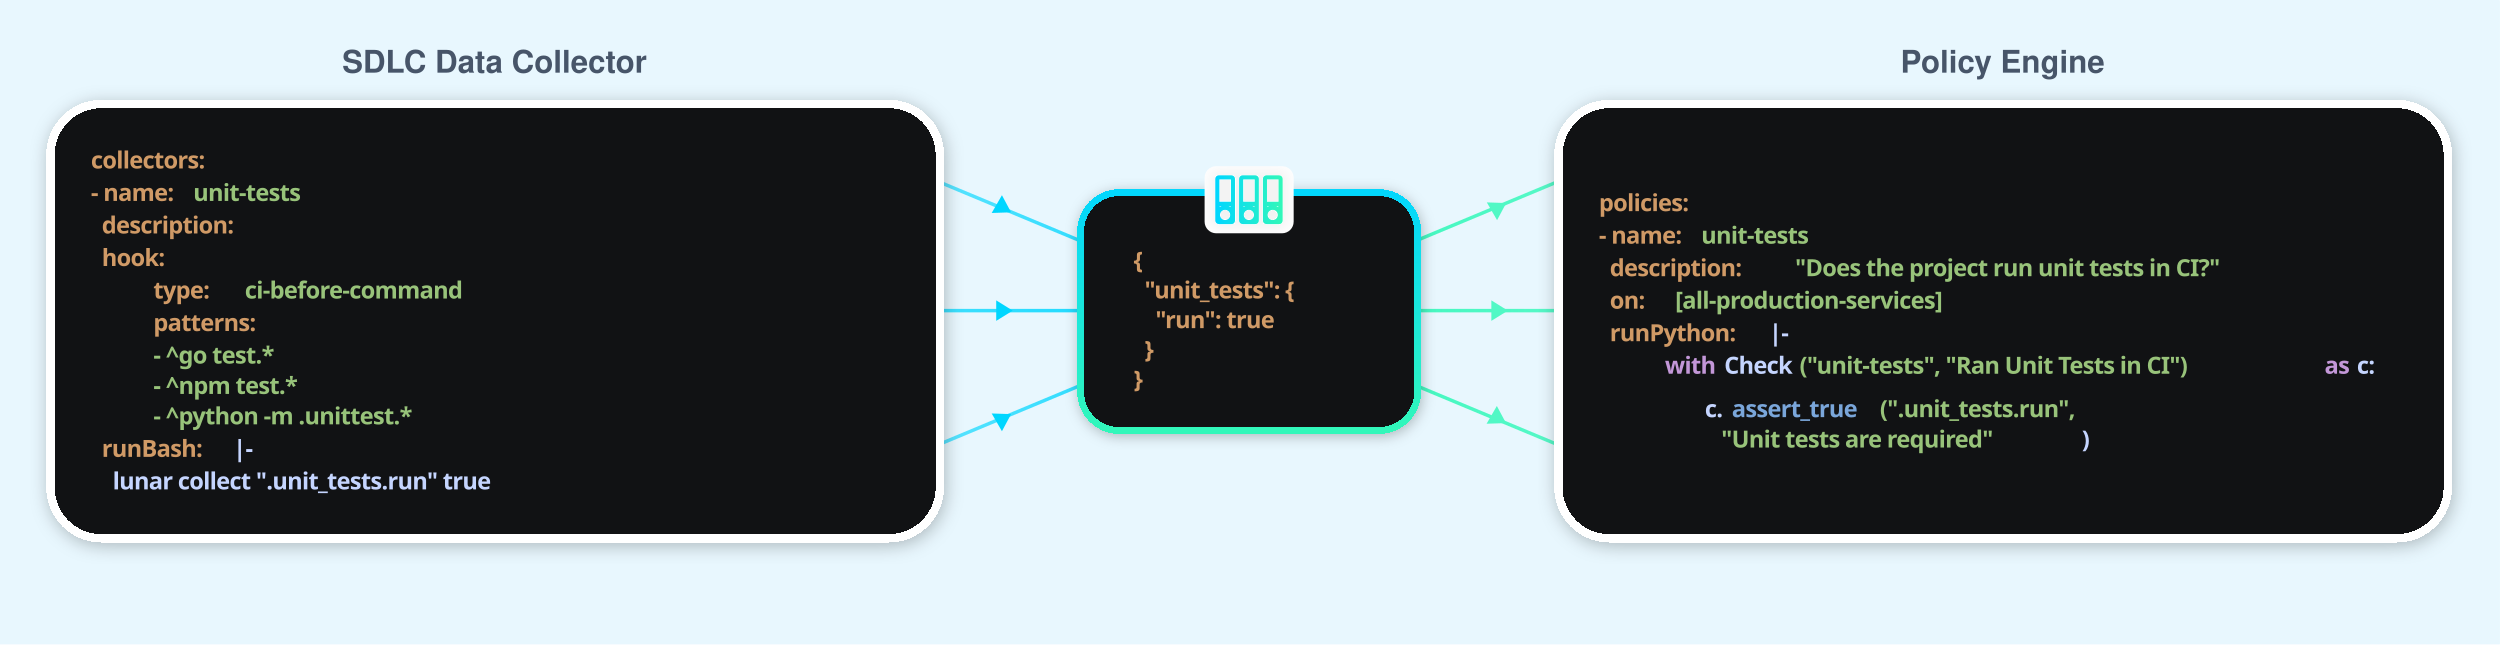
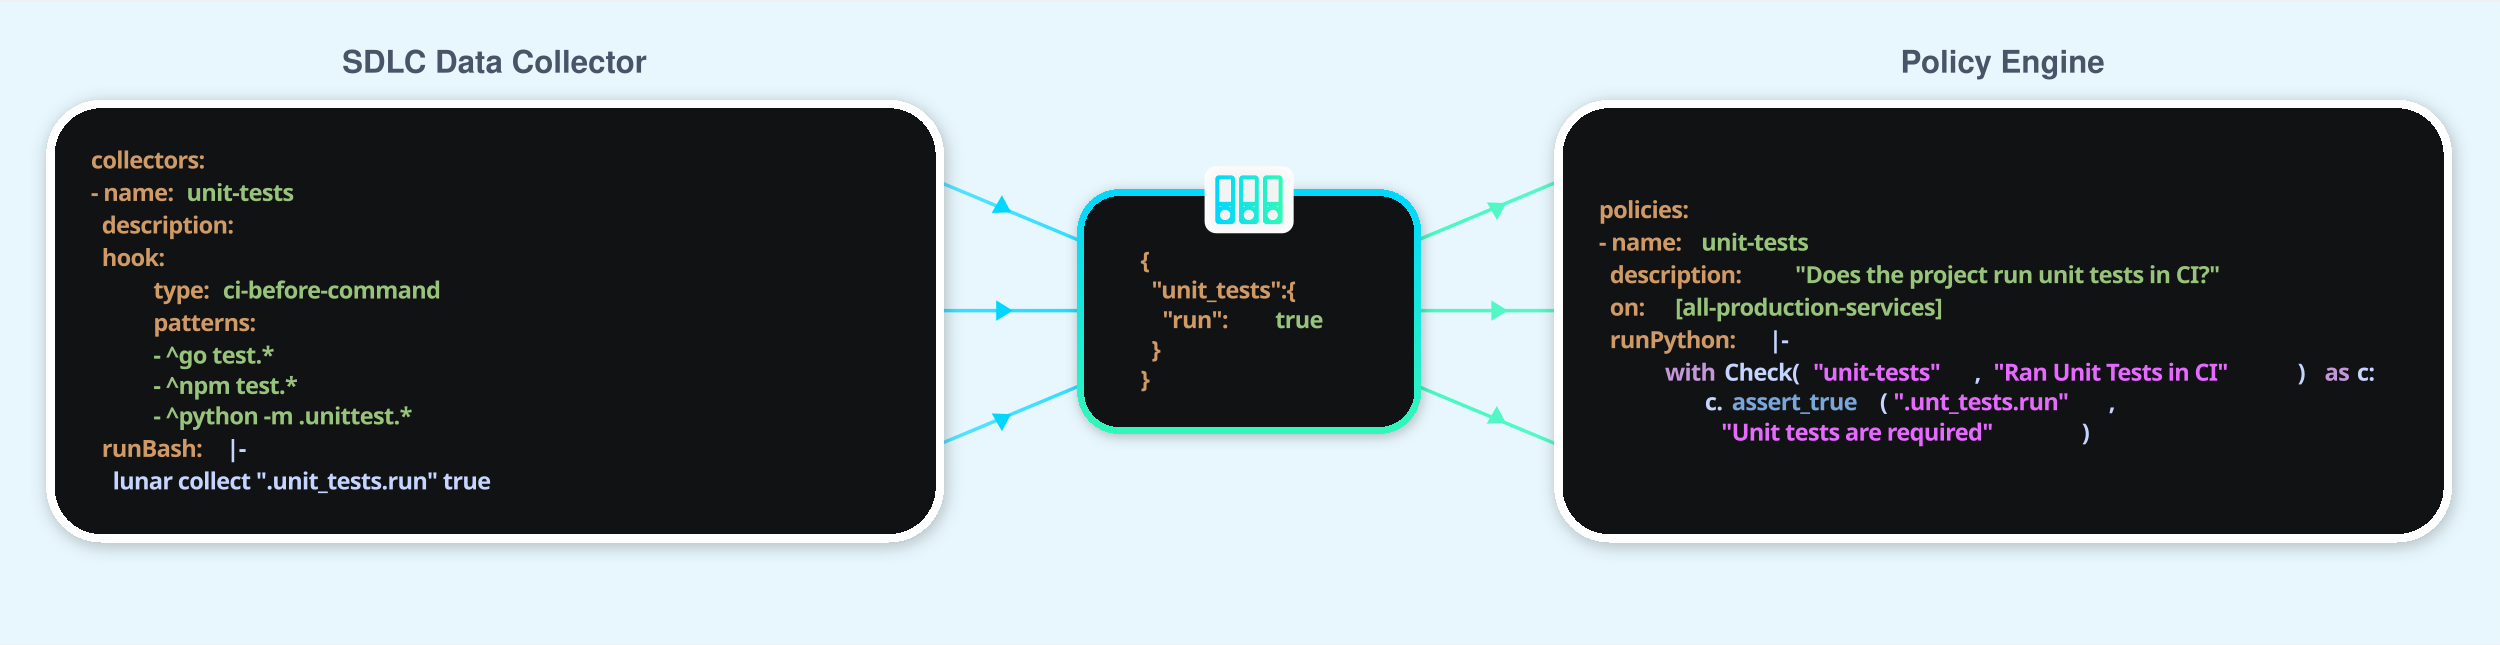
<svg xmlns="http://www.w3.org/2000/svg" width="1439" height="371" viewBox="0 0 1439 371" fill="none">
-   <rect width="1439" height="371" fill="#F5F5F5" />
-   <g clip-path="url(#clip0_3902_650)">
-     <rect width="1440" height="8232" transform="translate(0.00195312 -5644.15)" fill="white" />
-     <rect width="1440" height="642" transform="translate(-1.125 -271.21)" fill="#E8F7FE" />
-     <rect width="1440" height="370" transform="translate(-1.125 0.790039)" fill="#E8F7FE" />
-     <path d="M171.373 92.331H498.857C506.789 92.331 514.642 93.904 521.962 96.958L720.873 179.956" stroke="url(#paint0_linear_3902_650)" stroke-width="2" />
-     <path d="M172.373 268.164H498.857C506.789 268.164 514.642 266.591 521.962 263.537L720.873 180.539" stroke="url(#paint1_linear_3902_650)" stroke-width="2" />
-     <path d="M175.373 178.792H510.873H724.373" stroke="url(#paint2_linear_3902_650)" stroke-width="2" />
-     <path d="M1267.87 92.331H937.889C929.957 92.331 922.104 93.904 914.784 96.958L715.873 179.956" stroke="url(#paint3_linear_3902_650)" stroke-width="2" />
-     <path d="M1264.87 268.164H937.889C929.957 268.164 922.104 266.591 914.784 263.537L715.873 180.539" stroke="url(#paint4_linear_3902_650)" stroke-width="2" />
-     <path d="M1267.87 178.792H925.873H712.373" stroke="url(#paint5_linear_3902_650)" stroke-width="2" />
-     <text fill="#475569" xml:space="preserve" style="white-space: pre" font-family="Helvetica" font-size="18" font-weight="bold" letter-spacing="0em">
-       <tspan x="196.918" y="41.828">SDLC Data Collector</tspan>
-     </text>
-     <g filter="url(#filter0_d_3902_650)">
-       <rect x="29.002" y="59.846" width="512" height="250" rx="29.329" fill="#111214" shape-rendering="crispEdges" />
-       <rect x="29.002" y="59.846" width="512" height="250" rx="29.329" stroke="white" stroke-width="4.858" shape-rendering="crispEdges" />
-       <text fill="#D09A66" xml:space="preserve" style="white-space: pre" font-family="Source Code Pro" font-size="13.603" font-weight="600" letter-spacing="-0.03em">
-         <tspan x="52.322" y="96.958">collectors:</tspan>
-       </text>
-       <text fill="#D09A66" xml:space="preserve" style="white-space: pre" font-family="Source Code Pro" font-size="13.603" font-weight="600" letter-spacing="-0.03em">
-         <tspan x="52.322" y="115.674">- name:</tspan>
-       </text>
-       <text fill="#98C37A" xml:space="preserve" style="white-space: pre" font-family="Source Code Pro" font-size="13.603" font-weight="600" letter-spacing="-0.03em">
-         <tspan x="111.209" y="115.674">unit-tests</tspan>
-       </text>
-       <text fill="#D09A66" xml:space="preserve" style="white-space: pre" font-family="Source Code Pro" font-size="13.603" font-weight="600" letter-spacing="-0.03em">
-         <tspan x="52.322" y="134.391">  description:</tspan>
-       </text>
-       <text fill="#D09A66" xml:space="preserve" style="white-space: pre" font-family="Source Code Pro" font-size="13.603" font-weight="600" letter-spacing="-0.03em">
-         <tspan x="52.322" y="153.107">  hook:</tspan>
-       </text>
-       <text fill="#D09A66" xml:space="preserve" style="white-space: pre" font-family="Source Code Pro" font-size="13.603" font-weight="600" letter-spacing="-0.03em">
-         <tspan x="88.273" y="171.824">type:</tspan>
-       </text>
-       <text fill="#98C37A" xml:space="preserve" style="white-space: pre" font-family="Source Code Pro" font-size="13.603" font-weight="600" letter-spacing="-0.03em">
-         <tspan x="140.905" y="171.824">ci-before-command</tspan>
-       </text>
-       <text fill="#D09A66" xml:space="preserve" style="white-space: pre" font-family="Source Code Pro" font-size="13.603" font-weight="600" letter-spacing="-0.03em">
-         <tspan x="88.273" y="190.541">patterns:</tspan>
-       </text>
-       <text fill="#98C37A" xml:space="preserve" style="white-space: pre" font-family="Source Code Pro" font-size="13.603" font-weight="600" letter-spacing="-0.03em">
-         <tspan x="88.273" y="209.257">- ^go test.*
+   <rect width="1440" height="370" transform="translate(-1.125 0.790039)" fill="#E8F7FE" />
+   <path d="M171.373 92.331H498.857C506.789 92.331 514.642 93.904 521.962 96.958L720.873 179.956" stroke="url(#paint0_linear_7134_7475)" stroke-width="2" />
+   <path d="M172.373 268.164H498.857C506.789 268.164 514.642 266.591 521.962 263.537L720.873 180.539" stroke="url(#paint1_linear_7134_7475)" stroke-width="2" />
+   <path d="M175.373 178.792H510.873H724.373" stroke="url(#paint2_linear_7134_7475)" stroke-width="2" />
+   <path d="M1267.87 92.331H937.889C929.957 92.331 922.104 93.904 914.784 96.958L715.873 179.956" stroke="url(#paint3_linear_7134_7475)" stroke-width="2" />
+   <path d="M1264.87 268.164H937.889C929.957 268.164 922.104 266.591 914.784 263.537L715.873 180.539" stroke="url(#paint4_linear_7134_7475)" stroke-width="2" />
+   <path d="M1267.87 178.792H925.873H712.373" stroke="url(#paint5_linear_7134_7475)" stroke-width="2" />
+   <text fill="#475569" xml:space="preserve" style="white-space: pre" font-family="Helvetica" font-size="18" font-weight="bold" letter-spacing="0em">
+     <tspan x="196.918" y="41.828">SDLC Data Collector</tspan>
+   </text>
+   <g filter="url(#filter0_d_7134_7475)">
+     <rect x="29.002" y="59.846" width="512" height="250" rx="29.329" fill="#111214" shape-rendering="crispEdges" />
+     <rect x="29.002" y="59.846" width="512" height="250" rx="29.329" stroke="white" stroke-width="4.858" shape-rendering="crispEdges" />
+     <text fill="#D09A66" xml:space="preserve" style="white-space: pre" font-family="Source Code Pro" font-size="13.603" font-weight="600" letter-spacing="-0.03em">
+       <tspan x="52.322" y="96.958">collectors:</tspan>
+     </text>
+     <text fill="#D09A66" xml:space="preserve" style="white-space: pre" font-family="Source Code Pro" font-size="13.603" font-weight="600" letter-spacing="-0.03em">
+       <tspan x="52.322" y="115.674">- name:</tspan>
+     </text>
+     <text fill="#98C37A" xml:space="preserve" style="white-space: pre" font-family="Source Code Pro" font-size="13.603" font-weight="600" letter-spacing="-0.03em">
+       <tspan x="107.322" y="115.674">unit-tests</tspan>
+     </text>
+     <text fill="#D09A66" xml:space="preserve" style="white-space: pre" font-family="Source Code Pro" font-size="13.603" font-weight="600" letter-spacing="-0.03em">
+       <tspan x="52.322" y="134.391">  description:</tspan>
+     </text>
+     <text fill="#D09A66" xml:space="preserve" style="white-space: pre" font-family="Source Code Pro" font-size="13.603" font-weight="600" letter-spacing="-0.03em">
+       <tspan x="52.322" y="153.107">  hook:</tspan>
+     </text>
+     <text fill="#D09A66" xml:space="preserve" style="white-space: pre" font-family="Source Code Pro" font-size="13.603" font-weight="600" letter-spacing="-0.03em">
+       <tspan x="88.273" y="171.824">type:</tspan>
+     </text>
+     <text fill="#98C37A" xml:space="preserve" style="white-space: pre" font-family="Source Code Pro" font-size="13.603" font-weight="600" letter-spacing="-0.03em">
+       <tspan x="128.273" y="171.824">ci-before-command</tspan>
+     </text>
+     <text fill="#D09A66" xml:space="preserve" style="white-space: pre" font-family="Source Code Pro" font-size="13.603" font-weight="600" letter-spacing="-0.03em">
+       <tspan x="88.273" y="190.541">patterns:</tspan>
+     </text>
+     <text fill="#98C37A" xml:space="preserve" style="white-space: pre" font-family="Source Code Pro" font-size="13.603" font-weight="600" letter-spacing="-0.03em">
+       <tspan x="88.273" y="209.257">- ^go test.*
</tspan>
-         <tspan x="88.273" y="226.747">- ^npm test.*
+       <tspan x="88.273" y="226.747">- ^npm test.*
</tspan>
-         <tspan x="88.273" y="244.237">- ^python -m .unittest.*  </tspan>
-       </text>
-       <text fill="#D09A66" xml:space="preserve" style="white-space: pre" font-family="Source Code Pro" font-size="13.603" font-weight="600" letter-spacing="-0.03em">
-         <tspan x="52.322" y="262.974">  runBash:</tspan>
-       </text>
-       <text fill="#C5D5FF" xml:space="preserve" style="white-space: pre" font-family="Source Code Pro" font-size="13.603" font-weight="600" letter-spacing="-0.03em">
-         <tspan x="134.212" y="262.974">|-</tspan>
-       </text>
-       <text fill="#C5D5FF" xml:space="preserve" style="white-space: pre" font-family="Source Code Pro" font-size="13.603" font-weight="600" letter-spacing="-0.03em">
-         <tspan x="52.322" y="281.691">    lunar collect ".unit_tests.run" true</tspan>
-       </text>
+       <tspan x="88.273" y="244.237">- ^python -m .unittest.*  </tspan>
+     </text>
+     <text fill="#D09A66" xml:space="preserve" style="white-space: pre" font-family="Source Code Pro" font-size="13.603" font-weight="600" letter-spacing="-0.03em">
+       <tspan x="52.322" y="262.974">  runBash:</tspan>
+     </text>
+     <text fill="#C5D5FF" xml:space="preserve" style="white-space: pre" font-family="Source Code Pro" font-size="13.603" font-weight="600" letter-spacing="-0.03em">
+       <tspan x="130.322" y="262.974">|-</tspan>
+     </text>
+     <text fill="#C5D5FF" xml:space="preserve" style="white-space: pre" font-family="Source Code Pro" font-size="13.603" font-weight="600" letter-spacing="-0.03em">
+       <tspan x="52.322" y="281.691">    lunar collect ".unit_tests.run" true</tspan>
+     </text>
+   </g>
+   <g filter="url(#filter1_d_7134_7475)">
+     <rect x="622.002" y="110.846" width="194" height="137" rx="22.331" fill="#111214" shape-rendering="crispEdges" />
+     <rect x="622.002" y="110.846" width="194" height="137" rx="22.331" stroke="url(#paint6_linear_7134_7475)" stroke-width="4" shape-rendering="crispEdges" />
+     <text fill="#D09A66" xml:space="preserve" style="white-space: pre" font-family="Source Code Pro" font-size="13.6" font-weight="600" letter-spacing="-0.03em">
+       <tspan x="656.502" y="154.639">{</tspan>
+     </text>
+     <text fill="#D09A66" xml:space="preserve" style="white-space: pre" font-family="Source Code Pro" font-size="13.6" font-weight="600" letter-spacing="-0.03em">
+       <tspan x="656.502" y="171.758">  "unit_tests":{</tspan>
+     </text>
+     <text fill="#D09A66" xml:space="preserve" style="white-space: pre" font-family="Source Code Pro" font-size="13.6" font-weight="600" letter-spacing="-0.03em">
+       <tspan x="656.502" y="188.878">    "run":</tspan>
+     </text>
+     <text fill="#98C37A" xml:space="preserve" style="white-space: pre" font-family="Source Code Pro" font-size="13.6" font-weight="600" letter-spacing="-0.03em">
+       <tspan x="733.969" y="188.878">true</tspan>
+     </text>
+     <text fill="#D09A66" xml:space="preserve" style="white-space: pre" font-family="Source Code Pro" font-size="13.6" font-weight="600" letter-spacing="-0.03em">
+       <tspan x="656.502" y="205.997">  }</tspan>
+     </text>
+     <text fill="#D09A66" xml:space="preserve" style="white-space: pre" font-family="Source Code Pro" font-size="13.6" font-weight="600" letter-spacing="-0.03em">
+       <tspan x="656.502" y="223.117">}</tspan>
+     </text>
+   </g>
+   <g clip-path="url(#clip0_7134_7475)">
+     <rect x="693.373" y="95.65" width="51.257" height="38.629" rx="6.685" fill="white" />
+     <g filter="url(#filter2_d_7134_7475)">
+       <mask id="path-28-inside-1_7134_7475" fill="white">
+         <path d="M710.874 102.888H710.869C710.842 101.793 709.941 100.943 708.845 100.928V100.925H701.458V100.93C700.372 100.957 699.544 101.802 699.519 102.889H699.515V126.992H699.518C699.539 128.075 700.384 128.917 701.458 128.959V129.005H708.845C709.975 129.004 710.874 128.122 710.874 126.993V102.888ZM705.194 126.656C704.805 126.661 704.42 126.589 704.06 126.444C703.699 126.298 703.371 126.083 703.095 125.81C702.818 125.537 702.599 125.212 702.449 124.853C702.299 124.495 702.222 124.11 702.222 123.722C702.222 123.333 702.299 122.948 702.449 122.59C702.599 122.232 702.819 121.906 703.095 121.633C703.372 121.36 703.7 121.145 704.06 121C704.42 120.855 704.806 120.782 705.194 120.787C705.966 120.797 706.703 121.111 707.245 121.66C707.788 122.209 708.092 122.95 708.092 123.722C708.092 124.494 707.788 125.235 707.245 125.784C706.703 126.333 705.966 126.647 705.194 126.656ZM708.526 116.107H701.862V103.273H708.526V116.107ZM724.582 102.888H724.576C724.55 101.793 723.648 100.943 722.552 100.928V100.925H715.166V100.93C714.08 100.957 713.251 101.802 713.227 102.889H713.222V126.992H713.226C713.246 128.075 714.091 128.917 715.166 128.959V129.005H722.552C723.682 129.004 724.582 128.122 724.582 126.993V102.888ZM718.901 126.656C718.513 126.661 718.127 126.589 717.767 126.444C717.406 126.298 717.079 126.083 716.802 125.81C716.526 125.537 716.306 125.212 716.156 124.853C716.007 124.495 715.93 124.11 715.93 123.722C715.93 123.333 716.007 122.948 716.157 122.59C716.306 122.232 716.526 121.906 716.802 121.633C717.079 121.36 717.407 121.145 717.767 121C718.128 120.855 718.513 120.782 718.902 120.787C719.674 120.797 720.41 121.111 720.953 121.66C721.495 122.209 721.799 122.95 721.799 123.722C721.799 124.494 721.495 125.235 720.953 125.784C720.41 126.333 719.673 126.647 718.901 126.656ZM722.233 116.107H715.57V103.273H722.234L722.233 116.107ZM738.289 102.888H738.284C738.257 101.793 737.356 100.943 736.259 100.928V100.925H728.873V100.93C727.787 100.957 726.958 101.802 726.934 102.889H726.929V126.992H726.933C726.953 128.075 727.798 128.917 728.873 128.959V129.005H736.259C737.39 129.004 738.289 128.122 738.289 126.993V102.888ZM732.609 126.656C732.221 126.661 731.835 126.589 731.475 126.444C731.114 126.298 730.786 126.083 730.51 125.81C730.233 125.537 730.014 125.212 729.864 124.853C729.714 124.495 729.637 124.11 729.637 123.722C729.637 123.333 729.715 122.948 729.864 122.59C730.014 122.232 730.234 121.906 730.51 121.633C730.787 121.36 731.115 121.145 731.475 121C731.835 120.855 732.221 120.782 732.609 120.787C733.381 120.797 734.118 121.111 734.661 121.66C735.203 122.209 735.507 122.95 735.507 123.722C735.507 124.494 735.203 125.235 734.66 125.784C734.118 126.333 733.381 126.647 732.609 126.656ZM735.941 116.107H729.277V103.273H735.941V116.107Z" />
+       </mask>
+       <path d="M710.874 102.888H710.869C710.842 101.793 709.941 100.943 708.845 100.928V100.925H701.458V100.93C700.372 100.957 699.544 101.802 699.519 102.889H699.515V126.992H699.518C699.539 128.075 700.384 128.917 701.458 128.959V129.005H708.845C709.975 129.004 710.874 128.122 710.874 126.993V102.888ZM705.194 126.656C704.805 126.661 704.42 126.589 704.06 126.444C703.699 126.298 703.371 126.083 703.095 125.81C702.818 125.537 702.599 125.212 702.449 124.853C702.299 124.495 702.222 124.11 702.222 123.722C702.222 123.333 702.299 122.948 702.449 122.59C702.599 122.232 702.819 121.906 703.095 121.633C703.372 121.36 703.7 121.145 704.06 121C704.42 120.855 704.806 120.782 705.194 120.787C705.966 120.797 706.703 121.111 707.245 121.66C707.788 122.209 708.092 122.95 708.092 123.722C708.092 124.494 707.788 125.235 707.245 125.784C706.703 126.333 705.966 126.647 705.194 126.656ZM708.526 116.107H701.862V103.273H708.526V116.107ZM724.582 102.888H724.576C724.55 101.793 723.648 100.943 722.552 100.928V100.925H715.166V100.93C714.08 100.957 713.251 101.802 713.227 102.889H713.222V126.992H713.226C713.246 128.075 714.091 128.917 715.166 128.959V129.005H722.552C723.682 129.004 724.582 128.122 724.582 126.993V102.888ZM718.901 126.656C718.513 126.661 718.127 126.589 717.767 126.444C717.406 126.298 717.079 126.083 716.802 125.81C716.526 125.537 716.306 125.212 716.156 124.853C716.007 124.495 715.93 124.11 715.93 123.722C715.93 123.333 716.007 122.948 716.157 122.59C716.306 122.232 716.526 121.906 716.802 121.633C717.079 121.36 717.407 121.145 717.767 121C718.128 120.855 718.513 120.782 718.902 120.787C719.674 120.797 720.41 121.111 720.953 121.66C721.495 122.209 721.799 122.95 721.799 123.722C721.799 124.494 721.495 125.235 720.953 125.784C720.41 126.333 719.673 126.647 718.901 126.656ZM722.233 116.107H715.57V103.273H722.234L722.233 116.107ZM738.289 102.888H738.284C738.257 101.793 737.356 100.943 736.259 100.928V100.925H728.873V100.93C727.787 100.957 726.958 101.802 726.934 102.889H726.929V126.992H726.933C726.953 128.075 727.798 128.917 728.873 128.959V129.005H736.259C737.39 129.004 738.289 128.122 738.289 126.993V102.888ZM732.609 126.656C732.221 126.661 731.835 126.589 731.475 126.444C731.114 126.298 730.786 126.083 730.51 125.81C730.233 125.537 730.014 125.212 729.864 124.853C729.714 124.495 729.637 124.11 729.637 123.722C729.637 123.333 729.715 122.948 729.864 122.59C730.014 122.232 730.234 121.906 730.51 121.633C730.787 121.36 731.115 121.145 731.475 121C731.835 120.855 732.221 120.782 732.609 120.787C733.381 120.797 734.118 121.111 734.661 121.66C735.203 122.209 735.507 122.95 735.507 123.722C735.507 124.494 735.203 125.235 734.66 125.784C734.118 126.333 733.381 126.647 732.609 126.656ZM735.941 116.107H729.277V103.273H735.941V116.107Z" fill="#F9FAFC" />
+       <path d="M710.874 102.888H710.869C710.842 101.793 709.941 100.943 708.845 100.928V100.925H701.458V100.93C700.372 100.957 699.544 101.802 699.519 102.889H699.515V126.992H699.518C699.539 128.075 700.384 128.917 701.458 128.959V129.005H708.845C709.975 129.004 710.874 128.122 710.874 126.993V102.888ZM705.194 126.656C704.805 126.661 704.42 126.589 704.06 126.444C703.699 126.298 703.371 126.083 703.095 125.81C702.818 125.537 702.599 125.212 702.449 124.853C702.299 124.495 702.222 124.11 702.222 123.722C702.222 123.333 702.299 122.948 702.449 122.59C702.599 122.232 702.819 121.906 703.095 121.633C703.372 121.36 703.7 121.145 704.06 121C704.42 120.855 704.806 120.782 705.194 120.787C705.966 120.797 706.703 121.111 707.245 121.66C707.788 122.209 708.092 122.95 708.092 123.722C708.092 124.494 707.788 125.235 707.245 125.784C706.703 126.333 705.966 126.647 705.194 126.656ZM708.526 116.107H701.862V103.273H708.526V116.107ZM724.582 102.888H724.576C724.55 101.793 723.648 100.943 722.552 100.928V100.925H715.166V100.93C714.08 100.957 713.251 101.802 713.227 102.889H713.222V126.992H713.226C713.246 128.075 714.091 128.917 715.166 128.959V129.005H722.552C723.682 129.004 724.582 128.122 724.582 126.993V102.888ZM718.901 126.656C718.513 126.661 718.127 126.589 717.767 126.444C717.406 126.298 717.079 126.083 716.802 125.81C716.526 125.537 716.306 125.212 716.156 124.853C716.007 124.495 715.93 124.11 715.93 123.722C715.93 123.333 716.007 122.948 716.157 122.59C716.306 122.232 716.526 121.906 716.802 121.633C717.079 121.36 717.407 121.145 717.767 121C718.128 120.855 718.513 120.782 718.902 120.787C719.674 120.797 720.41 121.111 720.953 121.66C721.495 122.209 721.799 122.95 721.799 123.722C721.799 124.494 721.495 125.235 720.953 125.784C720.41 126.333 719.673 126.647 718.901 126.656ZM722.233 116.107H715.57V103.273H722.234L722.233 116.107ZM738.289 102.888H738.284C738.257 101.793 737.356 100.943 736.259 100.928V100.925H728.873V100.93C727.787 100.957 726.958 101.802 726.934 102.889H726.929V126.992H726.933C726.953 128.075 727.798 128.917 728.873 128.959V129.005H736.259C737.39 129.004 738.289 128.122 738.289 126.993V102.888ZM732.609 126.656C732.221 126.661 731.835 126.589 731.475 126.444C731.114 126.298 730.786 126.083 730.51 125.81C730.233 125.537 730.014 125.212 729.864 124.853C729.714 124.495 729.637 124.11 729.637 123.722C729.637 123.333 729.715 122.948 729.864 122.59C730.014 122.232 730.234 121.906 730.51 121.633C730.787 121.36 731.115 121.145 731.475 121C731.835 120.855 732.221 120.782 732.609 120.787C733.381 120.797 734.118 121.111 734.661 121.66C735.203 122.209 735.507 122.95 735.507 123.722C735.507 124.494 735.203 125.235 734.66 125.784C734.118 126.333 733.381 126.647 732.609 126.656ZM735.941 116.107H729.277V103.273H735.941V116.107Z" stroke="url(#paint7_linear_7134_7475)" stroke-width="5.098" mask="url(#path-28-inside-1_7134_7475)" />
    </g>
-     <g filter="url(#filter1_d_3902_650)">
-       <rect x="622.002" y="110.846" width="194" height="137" rx="22.331" fill="#111214" shape-rendering="crispEdges" />
-       <rect x="622.002" y="110.846" width="194" height="137" rx="22.331" stroke="url(#paint6_linear_3902_650)" stroke-width="4" shape-rendering="crispEdges" />
-       <text fill="#D09A66" xml:space="preserve" style="white-space: pre" font-family="Source Code Pro" font-size="13.6" font-weight="600" letter-spacing="-0.03em">
-         <tspan x="652.502" y="154.639">{</tspan>
-       </text>
-       <text fill="#D09A66" xml:space="preserve" style="white-space: pre" font-family="Source Code Pro" font-size="13.6" font-weight="600" letter-spacing="-0.03em">
-         <tspan x="652.502" y="171.758">  "unit_tests": {</tspan>
-       </text>
-       <text fill="#D09A66" xml:space="preserve" style="white-space: pre" font-family="Source Code Pro" font-size="13.6" font-weight="600" letter-spacing="-0.03em">
-         <tspan x="652.502" y="188.878">    "run": true</tspan>
-       </text>
-       <text fill="#D09A66" xml:space="preserve" style="white-space: pre" font-family="Source Code Pro" font-size="13.6" font-weight="600" letter-spacing="-0.03em">
-         <tspan x="652.502" y="205.997">  }</tspan>
-       </text>
-       <text fill="#D09A66" xml:space="preserve" style="white-space: pre" font-family="Source Code Pro" font-size="13.6" font-weight="600" letter-spacing="-0.03em">
-         <tspan x="652.502" y="223.117">}</tspan>
-       </text>
-     </g>
-     <g clip-path="url(#clip1_3902_650)">
-       <rect x="693.373" y="95.65" width="51.257" height="38.629" rx="6.685" fill="white" />
-       <g filter="url(#filter2_d_3902_650)">
-         <mask id="path-28-inside-1_3902_650" fill="white">
-           <path d="M710.874 102.888H710.869C710.842 101.793 709.941 100.943 708.845 100.928V100.925H701.458V100.93C700.372 100.957 699.544 101.802 699.519 102.889H699.515V126.992H699.518C699.539 128.075 700.384 128.917 701.458 128.959V129.005H708.845C709.975 129.004 710.874 128.122 710.874 126.993V102.888ZM705.194 126.656C704.805 126.661 704.42 126.589 704.06 126.444C703.699 126.298 703.371 126.083 703.095 125.81C702.818 125.537 702.599 125.212 702.449 124.853C702.299 124.495 702.222 124.11 702.222 123.722C702.222 123.333 702.299 122.948 702.449 122.59C702.599 122.232 702.819 121.906 703.095 121.633C703.372 121.36 703.7 121.145 704.06 121C704.42 120.855 704.806 120.782 705.194 120.787C705.966 120.797 706.703 121.111 707.245 121.66C707.788 122.209 708.092 122.95 708.092 123.722C708.092 124.494 707.788 125.235 707.245 125.784C706.703 126.333 705.966 126.647 705.194 126.656ZM708.526 116.107H701.862V103.273H708.526V116.107ZM724.582 102.888H724.576C724.55 101.793 723.648 100.943 722.552 100.928V100.925H715.166V100.93C714.08 100.957 713.251 101.802 713.227 102.889H713.222V126.992H713.226C713.246 128.075 714.091 128.917 715.166 128.959V129.005H722.552C723.682 129.004 724.582 128.122 724.582 126.993V102.888ZM718.901 126.656C718.513 126.661 718.127 126.589 717.767 126.444C717.406 126.298 717.079 126.083 716.802 125.81C716.526 125.537 716.306 125.212 716.156 124.853C716.007 124.495 715.93 124.11 715.93 123.722C715.93 123.333 716.007 122.948 716.157 122.59C716.306 122.232 716.526 121.906 716.802 121.633C717.079 121.36 717.407 121.145 717.767 121C718.128 120.855 718.513 120.782 718.902 120.787C719.674 120.797 720.41 121.111 720.953 121.66C721.495 122.209 721.799 122.95 721.799 123.722C721.799 124.494 721.495 125.235 720.953 125.784C720.41 126.333 719.673 126.647 718.901 126.656ZM722.233 116.107H715.57V103.273H722.234L722.233 116.107ZM738.289 102.888H738.284C738.257 101.793 737.356 100.943 736.259 100.928V100.925H728.873V100.93C727.787 100.957 726.958 101.802 726.934 102.889H726.929V126.992H726.933C726.953 128.075 727.798 128.917 728.873 128.959V129.005H736.259C737.39 129.004 738.289 128.122 738.289 126.993V102.888ZM732.609 126.656C732.221 126.661 731.835 126.589 731.475 126.444C731.114 126.298 730.786 126.083 730.51 125.81C730.233 125.537 730.014 125.212 729.864 124.853C729.714 124.495 729.637 124.11 729.637 123.722C729.637 123.333 729.715 122.948 729.864 122.59C730.014 122.232 730.234 121.906 730.51 121.633C730.787 121.36 731.115 121.145 731.475 121C731.835 120.855 732.221 120.782 732.609 120.787C733.381 120.797 734.118 121.111 734.661 121.66C735.203 122.209 735.507 122.95 735.507 123.722C735.507 124.494 735.203 125.235 734.66 125.784C734.118 126.333 733.381 126.647 732.609 126.656ZM735.941 116.107H729.277V103.273H735.941V116.107Z" />
-         </mask>
-         <path d="M710.874 102.888H710.869C710.842 101.793 709.941 100.943 708.845 100.928V100.925H701.458V100.93C700.372 100.957 699.544 101.802 699.519 102.889H699.515V126.992H699.518C699.539 128.075 700.384 128.917 701.458 128.959V129.005H708.845C709.975 129.004 710.874 128.122 710.874 126.993V102.888ZM705.194 126.656C704.805 126.661 704.42 126.589 704.06 126.444C703.699 126.298 703.371 126.083 703.095 125.81C702.818 125.537 702.599 125.212 702.449 124.853C702.299 124.495 702.222 124.11 702.222 123.722C702.222 123.333 702.299 122.948 702.449 122.59C702.599 122.232 702.819 121.906 703.095 121.633C703.372 121.36 703.7 121.145 704.06 121C704.42 120.855 704.806 120.782 705.194 120.787C705.966 120.797 706.703 121.111 707.245 121.66C707.788 122.209 708.092 122.95 708.092 123.722C708.092 124.494 707.788 125.235 707.245 125.784C706.703 126.333 705.966 126.647 705.194 126.656ZM708.526 116.107H701.862V103.273H708.526V116.107ZM724.582 102.888H724.576C724.55 101.793 723.648 100.943 722.552 100.928V100.925H715.166V100.93C714.08 100.957 713.251 101.802 713.227 102.889H713.222V126.992H713.226C713.246 128.075 714.091 128.917 715.166 128.959V129.005H722.552C723.682 129.004 724.582 128.122 724.582 126.993V102.888ZM718.901 126.656C718.513 126.661 718.127 126.589 717.767 126.444C717.406 126.298 717.079 126.083 716.802 125.81C716.526 125.537 716.306 125.212 716.156 124.853C716.007 124.495 715.93 124.11 715.93 123.722C715.93 123.333 716.007 122.948 716.157 122.59C716.306 122.232 716.526 121.906 716.802 121.633C717.079 121.36 717.407 121.145 717.767 121C718.128 120.855 718.513 120.782 718.902 120.787C719.674 120.797 720.41 121.111 720.953 121.66C721.495 122.209 721.799 122.95 721.799 123.722C721.799 124.494 721.495 125.235 720.953 125.784C720.41 126.333 719.673 126.647 718.901 126.656ZM722.233 116.107H715.57V103.273H722.234L722.233 116.107ZM738.289 102.888H738.284C738.257 101.793 737.356 100.943 736.259 100.928V100.925H728.873V100.93C727.787 100.957 726.958 101.802 726.934 102.889H726.929V126.992H726.933C726.953 128.075 727.798 128.917 728.873 128.959V129.005H736.259C737.39 129.004 738.289 128.122 738.289 126.993V102.888ZM732.609 126.656C732.221 126.661 731.835 126.589 731.475 126.444C731.114 126.298 730.786 126.083 730.51 125.81C730.233 125.537 730.014 125.212 729.864 124.853C729.714 124.495 729.637 124.11 729.637 123.722C729.637 123.333 729.715 122.948 729.864 122.59C730.014 122.232 730.234 121.906 730.51 121.633C730.787 121.36 731.115 121.145 731.475 121C731.835 120.855 732.221 120.782 732.609 120.787C733.381 120.797 734.118 121.111 734.661 121.66C735.203 122.209 735.507 122.95 735.507 123.722C735.507 124.494 735.203 125.235 734.66 125.784C734.118 126.333 733.381 126.647 732.609 126.656ZM735.941 116.107H729.277V103.273H735.941V116.107Z" fill="#F9FAFC" />
-         <path d="M710.874 102.888H710.869C710.842 101.793 709.941 100.943 708.845 100.928V100.925H701.458V100.93C700.372 100.957 699.544 101.802 699.519 102.889H699.515V126.992H699.518C699.539 128.075 700.384 128.917 701.458 128.959V129.005H708.845C709.975 129.004 710.874 128.122 710.874 126.993V102.888ZM705.194 126.656C704.805 126.661 704.42 126.589 704.06 126.444C703.699 126.298 703.371 126.083 703.095 125.81C702.818 125.537 702.599 125.212 702.449 124.853C702.299 124.495 702.222 124.11 702.222 123.722C702.222 123.333 702.299 122.948 702.449 122.59C702.599 122.232 702.819 121.906 703.095 121.633C703.372 121.36 703.7 121.145 704.06 121C704.42 120.855 704.806 120.782 705.194 120.787C705.966 120.797 706.703 121.111 707.245 121.66C707.788 122.209 708.092 122.95 708.092 123.722C708.092 124.494 707.788 125.235 707.245 125.784C706.703 126.333 705.966 126.647 705.194 126.656ZM708.526 116.107H701.862V103.273H708.526V116.107ZM724.582 102.888H724.576C724.55 101.793 723.648 100.943 722.552 100.928V100.925H715.166V100.93C714.08 100.957 713.251 101.802 713.227 102.889H713.222V126.992H713.226C713.246 128.075 714.091 128.917 715.166 128.959V129.005H722.552C723.682 129.004 724.582 128.122 724.582 126.993V102.888ZM718.901 126.656C718.513 126.661 718.127 126.589 717.767 126.444C717.406 126.298 717.079 126.083 716.802 125.81C716.526 125.537 716.306 125.212 716.156 124.853C716.007 124.495 715.93 124.11 715.93 123.722C715.93 123.333 716.007 122.948 716.157 122.59C716.306 122.232 716.526 121.906 716.802 121.633C717.079 121.36 717.407 121.145 717.767 121C718.128 120.855 718.513 120.782 718.902 120.787C719.674 120.797 720.41 121.111 720.953 121.66C721.495 122.209 721.799 122.95 721.799 123.722C721.799 124.494 721.495 125.235 720.953 125.784C720.41 126.333 719.673 126.647 718.901 126.656ZM722.233 116.107H715.57V103.273H722.234L722.233 116.107ZM738.289 102.888H738.284C738.257 101.793 737.356 100.943 736.259 100.928V100.925H728.873V100.93C727.787 100.957 726.958 101.802 726.934 102.889H726.929V126.992H726.933C726.953 128.075 727.798 128.917 728.873 128.959V129.005H736.259C737.39 129.004 738.289 128.122 738.289 126.993V102.888ZM732.609 126.656C732.221 126.661 731.835 126.589 731.475 126.444C731.114 126.298 730.786 126.083 730.51 125.81C730.233 125.537 730.014 125.212 729.864 124.853C729.714 124.495 729.637 124.11 729.637 123.722C729.637 123.333 729.715 122.948 729.864 122.59C730.014 122.232 730.234 121.906 730.51 121.633C730.787 121.36 731.115 121.145 731.475 121C731.835 120.855 732.221 120.782 732.609 120.787C733.381 120.797 734.118 121.111 734.661 121.66C735.203 122.209 735.507 122.95 735.507 123.722C735.507 124.494 735.203 125.235 734.66 125.784C734.118 126.333 733.381 126.647 732.609 126.656ZM735.941 116.107H729.277V103.273H735.941V116.107Z" stroke="url(#paint7_linear_3902_650)" stroke-width="5.098" mask="url(#path-28-inside-1_3902_650)" />
-       </g>
-     </g>
-     <path d="M582.911 178.792L573.419 184.695L573.419 172.89L582.911 178.792Z" fill="#00D6FF" />
-     <path d="M581.982 122.221L570.81 122.587L576.713 112.363L581.982 122.221Z" fill="#00D6FF" />
-     <path d="M581.983 238.36L570.811 237.994L576.714 248.218L581.983 238.36Z" fill="#00D6FF" />
-     <path d="M867.912 178.792L858.42 184.695L858.42 172.89L867.912 178.792Z" fill="#51F8C5" />
-     <path d="M866.983 116.864L855.811 116.498L861.714 126.722L866.983 116.864Z" fill="#51F8C5" />
-     <path d="M866.858 243.535L855.686 243.9L861.589 233.677L866.858 243.535Z" fill="#51F8C5" />
-     <text fill="#475569" xml:space="preserve" style="white-space: pre" font-family="Helvetica" font-size="18" font-weight="bold" letter-spacing="0em">
-       <tspan x="1093.94" y="41.828">Policy Engine</tspan>
-     </text>
-     <g filter="url(#filter3_d_3902_650)">
-       <rect x="897.002" y="59.846" width="512" height="250" rx="29.329" fill="#111214" shape-rendering="crispEdges" />
-       <rect x="897.002" y="59.846" width="512" height="250" rx="29.329" stroke="white" stroke-width="4.858" shape-rendering="crispEdges" />
-       <text fill="#D09A66" xml:space="preserve" style="white-space: pre" font-family="Source Code Pro" font-size="13.603" font-weight="600" letter-spacing="-0.03em">
-         <tspan x="920.322" y="121.532">policies:</tspan>
-       </text>
-       <text fill="#D09A66" xml:space="preserve" style="white-space: pre" font-family="Source Code Pro" font-size="13.603" font-weight="600" letter-spacing="-0.03em">
-         <tspan x="920.322" y="140.249">- name:</tspan>
-       </text>
-       <text fill="#98C37A" xml:space="preserve" style="white-space: pre" font-family="Source Code Pro" font-size="13.603" font-weight="600" letter-spacing="-0.03em">
-         <tspan x="979.209" y="140.249">unit-tests</tspan>
-       </text>
-       <text fill="#D09A66" xml:space="preserve" style="white-space: pre" font-family="Source Code Pro" font-size="13.603" font-weight="600" letter-spacing="-0.03em">
-         <tspan x="920.322" y="158.965">  description:</tspan>
-       </text>
-       <text fill="#98C37A" xml:space="preserve" style="white-space: pre" font-family="Source Code Pro" font-size="13.603" font-weight="600" letter-spacing="-0.03em">
-         <tspan x="1033.21" y="158.965">"Does the project run unit tests in CI?"</tspan>
-       </text>
-       <text fill="#D09A66" xml:space="preserve" style="white-space: pre" font-family="Source Code Pro" font-size="13.603" font-weight="600" letter-spacing="-0.03em">
-         <tspan x="920.322" y="177.681">  on:</tspan>
-       </text>
-       <text fill="#98C37A" xml:space="preserve" style="white-space: pre" font-family="Source Code Pro" font-size="13.603" font-weight="600" letter-spacing="-0.03em">
-         <tspan x="964.209" y="177.681">[all-production-services]</tspan>
-       </text>
-       <text fill="#D09A66" xml:space="preserve" style="white-space: pre" font-family="Source Code Pro" font-size="13.603" font-weight="600" letter-spacing="-0.03em">
-         <tspan x="920.322" y="196.398">  runPython:</tspan>
-       </text>
-       <text fill="#C5D5FF" xml:space="preserve" style="white-space: pre" font-family="Source Code Pro" font-size="13.603" font-weight="600" letter-spacing="-0.03em">
-         <tspan x="1018.21" y="196.398">|-</tspan>
-       </text>
-       <text fill="#C5D5FF" xml:space="preserve" style="white-space: pre" font-family="Source Code Pro" font-size="13.603" font-weight="600" letter-spacing="-0.03em">
-         <tspan x="989.316" y="215.115"> Check</tspan>
-         <tspan x="1330.25" y="215.115"> </tspan>
-         <tspan x="1353.5" y="215.115"> c:</tspan>
-       </text>
-       <text fill="#C397D8" xml:space="preserve" style="white-space: pre" font-family="Source Code Pro" font-size="13.603" font-weight="600" letter-spacing="-0.03em">
-         <tspan x="958.322" y="215.115">with</tspan>
-         <tspan x="1338" y="215.115">as</tspan>
-       </text>
-       <text fill="#98C37A" xml:space="preserve" style="white-space: pre" font-family="Source Code Pro" font-size="13.603" font-weight="600" letter-spacing="-0.03em">
-         <tspan x="1035.81" y="215.115">("unit-tests", "Ran Unit Tests in CI")</tspan>
-       </text>
-       <text fill="#98C37A" xml:space="preserve" style="white-space: pre" font-family="Source Code Pro" font-size="13.603" font-weight="600" letter-spacing="-0.03em">
-         <tspan x="1082.05" y="240.115">(".unit_tests.run", 
+   </g>
+   <path d="M582.911 178.792L573.419 184.695L573.419 172.89L582.911 178.792Z" fill="#00D6FF" />
+   <path d="M581.982 122.221L570.81 122.587L576.713 112.363L581.982 122.221Z" fill="#00D6FF" />
+   <path d="M581.983 238.36L570.811 237.994L576.714 248.218L581.983 238.36Z" fill="#00D6FF" />
+   <path d="M867.912 178.792L858.42 184.695L858.42 172.89L867.912 178.792Z" fill="#51F8C5" />
+   <path d="M866.983 116.864L855.811 116.498L861.714 126.722L866.983 116.864Z" fill="#51F8C5" />
+   <path d="M866.858 243.535L855.686 243.9L861.589 233.677L866.858 243.535Z" fill="#51F8C5" />
+   <text fill="#475569" xml:space="preserve" style="white-space: pre" font-family="Helvetica" font-size="18" font-weight="bold" letter-spacing="0em">
+     <tspan x="1093.94" y="41.828">Policy Engine</tspan>
+   </text>
+   <g filter="url(#filter3_d_7134_7475)">
+     <rect x="897.002" y="59.846" width="512" height="250" rx="29.329" fill="#111214" shape-rendering="crispEdges" />
+     <rect x="897.002" y="59.846" width="512" height="250" rx="29.329" stroke="white" stroke-width="4.858" shape-rendering="crispEdges" />
+     <text fill="#D09A66" xml:space="preserve" style="white-space: pre" font-family="Source Code Pro" font-size="13.603" font-weight="600" letter-spacing="-0.03em">
+       <tspan x="920.322" y="125.532">policies:</tspan>
+     </text>
+     <text fill="#D09A66" xml:space="preserve" style="white-space: pre" font-family="Source Code Pro" font-size="13.603" font-weight="600" letter-spacing="-0.03em">
+       <tspan x="920.322" y="144.249">- name:</tspan>
+     </text>
+     <text fill="#98C37A" xml:space="preserve" style="white-space: pre" font-family="Source Code Pro" font-size="13.603" font-weight="600" letter-spacing="-0.03em">
+       <tspan x="979.209" y="144.249">unit-tests</tspan>
+     </text>
+     <text fill="#D09A66" xml:space="preserve" style="white-space: pre" font-family="Source Code Pro" font-size="13.603" font-weight="600" letter-spacing="-0.03em">
+       <tspan x="920.322" y="162.965">  description:</tspan>
+     </text>
+     <text fill="#98C37A" xml:space="preserve" style="white-space: pre" font-family="Source Code Pro" font-size="13.603" font-weight="600" letter-spacing="-0.03em">
+       <tspan x="1033.21" y="162.965">"Does the project run unit tests in CI?"</tspan>
+     </text>
+     <text fill="#D09A66" xml:space="preserve" style="white-space: pre" font-family="Source Code Pro" font-size="13.603" font-weight="600" letter-spacing="-0.03em">
+       <tspan x="920.322" y="181.681">  on:</tspan>
+     </text>
+     <text fill="#98C37A" xml:space="preserve" style="white-space: pre" font-family="Source Code Pro" font-size="13.603" font-weight="600" letter-spacing="-0.03em">
+       <tspan x="964.209" y="181.681">[all-production-services]</tspan>
+     </text>
+     <text fill="#D09A66" xml:space="preserve" style="white-space: pre" font-family="Source Code Pro" font-size="13.603" font-weight="600" letter-spacing="-0.03em">
+       <tspan x="920.322" y="200.398">  runPython:</tspan>
+     </text>
+     <text fill="#C5D5FF" xml:space="preserve" style="white-space: pre" font-family="Source Code Pro" font-size="13.603" font-weight="600" letter-spacing="-0.03em">
+       <tspan x="1018.21" y="200.398">|-</tspan>
+     </text>
+     <text fill="#C5D5FF" xml:space="preserve" style="white-space: pre" font-family="Source Code Pro" font-size="13.603" font-weight="600" letter-spacing="-0.03em">
+       <tspan x="989.316" y="219.115"> Check(</tspan>
+       <tspan x="1136.54" y="219.115">,</tspan>
+       <tspan x="1322.5" y="219.115">) </tspan>
+       <tspan x="1353.5" y="219.115"> c:</tspan>
+     </text>
+     <text fill="#C397D8" xml:space="preserve" style="white-space: pre" font-family="Source Code Pro" font-size="13.603" font-weight="600" letter-spacing="-0.03em">
+       <tspan x="958.322" y="219.115">with</tspan>
+       <tspan x="1338" y="219.115">as</tspan>
+     </text>
+     <text fill="#E66AFF" xml:space="preserve" style="white-space: pre" font-family="Source Code Pro" font-size="13.603" font-weight="600" letter-spacing="-0.03em">
+       <tspan x="1043.56" y="219.115">"unit-tests"</tspan>
+       <tspan x="1144.29" y="219.115"> "Ran Unit Tests in CI"</tspan>
+     </text>
+     <text fill="#E66AFF" xml:space="preserve" style="white-space: pre" font-family="Source Code Pro" font-size="13.603" font-weight="600" letter-spacing="-0.03em">
+       <tspan x="1089.8" y="236.115">".unt_tests.run"</tspan>
+       <tspan x="1221.53" y="236.115"> 
</tspan>
-         <tspan x="981.322" y="257.605">   "Unit tests are required"</tspan>
-       </text>
-       <text fill="#C5D5FF" xml:space="preserve" style="white-space: pre" font-family="Source Code Pro" font-size="13.603" font-weight="600" letter-spacing="-0.03em">
-         <tspan x="981.322" y="240.115">c.</tspan>
-         <tspan x="1198.28" y="257.605">)</tspan>
-       </text>
-       <text fill="#7AA6DA" xml:space="preserve" style="white-space: pre" font-family="Source Code Pro" font-size="13.603" font-weight="600" letter-spacing="-0.03em">
-         <tspan x="996.819" y="240.115">assert_true</tspan>
-       </text>
-     </g>
+       <tspan x="981.322" y="253.605">   "Unit tests are required"</tspan>
+     </text>
+     <text fill="#C5D5FF" xml:space="preserve" style="white-space: pre" font-family="Source Code Pro" font-size="13.603" font-weight="600" letter-spacing="-0.03em">
+       <tspan x="981.322" y="236.115">c.</tspan>
+       <tspan x="1082.05" y="236.115">(</tspan>
+       <tspan x="1213.78" y="236.115">,</tspan>
+       <tspan x="1198.28" y="253.605">)</tspan>
+     </text>
+     <text fill="#7AA6DA" xml:space="preserve" style="white-space: pre" font-family="Source Code Pro" font-size="13.603" font-weight="600" letter-spacing="-0.03em">
+       <tspan x="996.819" y="236.115">assert_true</tspan>
+     </text>
  </g>
  <defs>
-     <filter id="filter0_d_3902_650" x="17.537" y="49.352" width="536.874" height="274.874" filterUnits="userSpaceOnUse" color-interpolation-filters="sRGB">
+     <filter id="filter0_d_7134_7475" x="17.537" y="49.352" width="536.874" height="274.874" filterUnits="userSpaceOnUse" color-interpolation-filters="sRGB">
      <feFlood flood-opacity="0" result="BackgroundImageFix" />
      <feColorMatrix in="SourceAlpha" type="matrix" values="0 0 0 0 0 0 0 0 0 0 0 0 0 0 0 0 0 0 127 0" result="hardAlpha" />
      <feOffset dx="0.972" dy="1.943" />
      <feGaussianBlur stdDeviation="5.004" />
      <feComposite in2="hardAlpha" operator="out" />
      <feColorMatrix type="matrix" values="0 0 0 0 0 0 0 0 0 0 0 0 0 0 0 0 0 0 0.25 0" />
-       <feBlend mode="normal" in2="BackgroundImageFix" result="effect1_dropShadow_3902_650" />
-       <feBlend mode="normal" in="SourceGraphic" in2="effect1_dropShadow_3902_650" result="shape" />
-     </filter>
-     <filter id="filter1_d_3902_650" x="613.122" y="102.705" width="213.24" height="156.24" filterUnits="userSpaceOnUse" color-interpolation-filters="sRGB">
+       <feBlend mode="normal" in2="BackgroundImageFix" result="effect1_dropShadow_7134_7475" />
+       <feBlend mode="normal" in="SourceGraphic" in2="effect1_dropShadow_7134_7475" result="shape" />
+     </filter>
+     <filter id="filter1_d_7134_7475" x="613.122" y="102.705" width="213.24" height="156.24" filterUnits="userSpaceOnUse" color-interpolation-filters="sRGB">
      <feFlood flood-opacity="0" result="BackgroundImageFix" />
      <feColorMatrix in="SourceAlpha" type="matrix" values="0 0 0 0 0 0 0 0 0 0 0 0 0 0 0 0 0 0 127 0" result="hardAlpha" />
      <feOffset dx="0.74" dy="1.48" />
      <feGaussianBlur stdDeviation="3.81" />
      <feComposite in2="hardAlpha" operator="out" />
      <feColorMatrix type="matrix" values="0 0 0 0 0 0 0 0 0 0 0 0 0 0 0 0 0 0 0.25 0" />
-       <feBlend mode="normal" in2="BackgroundImageFix" result="effect1_dropShadow_3902_650" />
-       <feBlend mode="normal" in="SourceGraphic" in2="effect1_dropShadow_3902_650" result="shape" />
-     </filter>
-     <filter id="filter2_d_3902_650" x="688.724" y="90.135" width="60.355" height="49.661" filterUnits="userSpaceOnUse" color-interpolation-filters="sRGB">
-       <feFlood flood-opacity="0" result="BackgroundImageFix" />
-       <feColorMatrix in="SourceAlpha" type="matrix" values="0 0 0 0 0 0 0 0 0 0 0 0 0 0 0 0 0 0 127 0" result="hardAlpha" />
-       <feMorphology radius="2.549" operator="dilate" in="SourceAlpha" result="effect1_dropShadow_3902_650" />
+       <feBlend mode="normal" in2="BackgroundImageFix" result="effect1_dropShadow_7134_7475" />
+       <feBlend mode="normal" in="SourceGraphic" in2="effect1_dropShadow_7134_7475" result="shape" />
+     </filter>
+     <filter id="filter2_d_7134_7475" x="688.724" y="90.135" width="60.355" height="49.661" filterUnits="userSpaceOnUse" color-interpolation-filters="sRGB">
+       <feFlood flood-opacity="0" result="BackgroundImageFix" />
+       <feColorMatrix in="SourceAlpha" type="matrix" values="0 0 0 0 0 0 0 0 0 0 0 0 0 0 0 0 0 0 127 0" result="hardAlpha" />
+       <feMorphology radius="2.549" operator="dilate" in="SourceAlpha" result="effect1_dropShadow_7134_7475" />
      <feOffset />
      <feGaussianBlur stdDeviation="4.121" />
      <feComposite in2="hardAlpha" operator="out" />
      <feColorMatrix type="matrix" values="0 0 0 0 0 0 0 0 0 0 0 0 0 0 0 0 0 0 0.05 0" />
-       <feBlend mode="normal" in2="BackgroundImageFix" result="effect1_dropShadow_3902_650" />
-       <feBlend mode="normal" in="SourceGraphic" in2="effect1_dropShadow_3902_650" result="shape" />
-     </filter>
-     <filter id="filter3_d_3902_650" x="885.537" y="49.352" width="536.874" height="274.874" filterUnits="userSpaceOnUse" color-interpolation-filters="sRGB">
+       <feBlend mode="normal" in2="BackgroundImageFix" result="effect1_dropShadow_7134_7475" />
+       <feBlend mode="normal" in="SourceGraphic" in2="effect1_dropShadow_7134_7475" result="shape" />
+     </filter>
+     <filter id="filter3_d_7134_7475" x="885.537" y="49.352" width="536.874" height="274.874" filterUnits="userSpaceOnUse" color-interpolation-filters="sRGB">
      <feFlood flood-opacity="0" result="BackgroundImageFix" />
      <feColorMatrix in="SourceAlpha" type="matrix" values="0 0 0 0 0 0 0 0 0 0 0 0 0 0 0 0 0 0 127 0" result="hardAlpha" />
      <feOffset dx="0.972" dy="1.943" />
      <feGaussianBlur stdDeviation="5.004" />
      <feComposite in2="hardAlpha" operator="out" />
      <feColorMatrix type="matrix" values="0 0 0 0 0 0 0 0 0 0 0 0 0 0 0 0 0 0 0.25 0" />
-       <feBlend mode="normal" in2="BackgroundImageFix" result="effect1_dropShadow_3902_650" />
-       <feBlend mode="normal" in="SourceGraphic" in2="effect1_dropShadow_3902_650" result="shape" />
-     </filter>
-     <linearGradient id="paint0_linear_3902_650" x1="123.873" y1="136.144" x2="720.873" y2="136.144" gradientUnits="userSpaceOnUse">
+       <feBlend mode="normal" in2="BackgroundImageFix" result="effect1_dropShadow_7134_7475" />
+       <feBlend mode="normal" in="SourceGraphic" in2="effect1_dropShadow_7134_7475" result="shape" />
+     </filter>
+     <linearGradient id="paint0_linear_7134_7475" x1="123.873" y1="136.144" x2="720.873" y2="136.144" gradientUnits="userSpaceOnUse">
      <stop stop-color="#CDF4FD" stop-opacity="0.5" />
      <stop offset="1" stop-color="#00D6FF" />
    </linearGradient>
-     <linearGradient id="paint1_linear_3902_650" x1="123.873" y1="224.351" x2="720.873" y2="224.351" gradientUnits="userSpaceOnUse">
+     <linearGradient id="paint1_linear_7134_7475" x1="123.873" y1="224.351" x2="720.873" y2="224.351" gradientUnits="userSpaceOnUse">
      <stop stop-color="#CDF4FD" stop-opacity="0.5" />
      <stop offset="1" stop-color="#00D6FF" />
    </linearGradient>
-     <linearGradient id="paint2_linear_3902_650" x1="123.873" y1="103.542" x2="720.873" y2="103.542" gradientUnits="userSpaceOnUse">
+     <linearGradient id="paint2_linear_7134_7475" x1="123.873" y1="103.542" x2="720.873" y2="103.542" gradientUnits="userSpaceOnUse">
      <stop stop-color="#CDF4FD" />
      <stop offset="1" stop-color="#00D6FF" />
    </linearGradient>
-     <linearGradient id="paint3_linear_3902_650" x1="1312.87" y1="136.144" x2="715.873" y2="136.144" gradientUnits="userSpaceOnUse">
+     <linearGradient id="paint3_linear_7134_7475" x1="1312.87" y1="136.144" x2="715.873" y2="136.144" gradientUnits="userSpaceOnUse">
      <stop stop-color="#32F8B9" stop-opacity="0.35" />
      <stop offset="1" stop-color="#32F8B9" />
    </linearGradient>
-     <linearGradient id="paint4_linear_3902_650" x1="1312.87" y1="224.351" x2="715.873" y2="224.351" gradientUnits="userSpaceOnUse">
+     <linearGradient id="paint4_linear_7134_7475" x1="1312.87" y1="224.351" x2="715.873" y2="224.351" gradientUnits="userSpaceOnUse">
      <stop stop-color="#32F8B9" stop-opacity="0.35" />
      <stop offset="1" stop-color="#32F8B9" />
    </linearGradient>
-     <linearGradient id="paint5_linear_3902_650" x1="1312.87" y1="178.292" x2="712.373" y2="178.292" gradientUnits="userSpaceOnUse">
+     <linearGradient id="paint5_linear_7134_7475" x1="1312.87" y1="178.292" x2="712.373" y2="178.292" gradientUnits="userSpaceOnUse">
      <stop stop-color="#32F8B9" stop-opacity="0.35" />
      <stop offset="1" stop-color="#32F8B9" />
    </linearGradient>
-     <linearGradient id="paint6_linear_3902_650" x1="719.002" y1="110.846" x2="719.002" y2="247.846" gradientUnits="userSpaceOnUse">
+     <linearGradient id="paint6_linear_7134_7475" x1="719.002" y1="110.846" x2="719.002" y2="247.846" gradientUnits="userSpaceOnUse">
      <stop stop-color="#02D7FD" />
      <stop offset="1" stop-color="#32F7BA" />
    </linearGradient>
-     <linearGradient id="paint7_linear_3902_650" x1="699.515" y1="114.965" x2="738.289" y2="114.965" gradientUnits="userSpaceOnUse">
+     <linearGradient id="paint7_linear_7134_7475" x1="699.515" y1="114.965" x2="738.289" y2="114.965" gradientUnits="userSpaceOnUse">
      <stop stop-color="#00D6FF" />
      <stop offset="1" stop-color="#32F8B9" />
    </linearGradient>
-     <clipPath id="clip0_3902_650">
-       <rect width="1440" height="8232" fill="white" transform="translate(0.00195312 -5644.15)" />
-     </clipPath>
-     <clipPath id="clip1_3902_650">
+     <clipPath id="clip0_7134_7475">
      <rect x="693.373" y="95.65" width="51.257" height="38.629" rx="6.685" fill="white" />
    </clipPath>
  </defs>
</svg>
